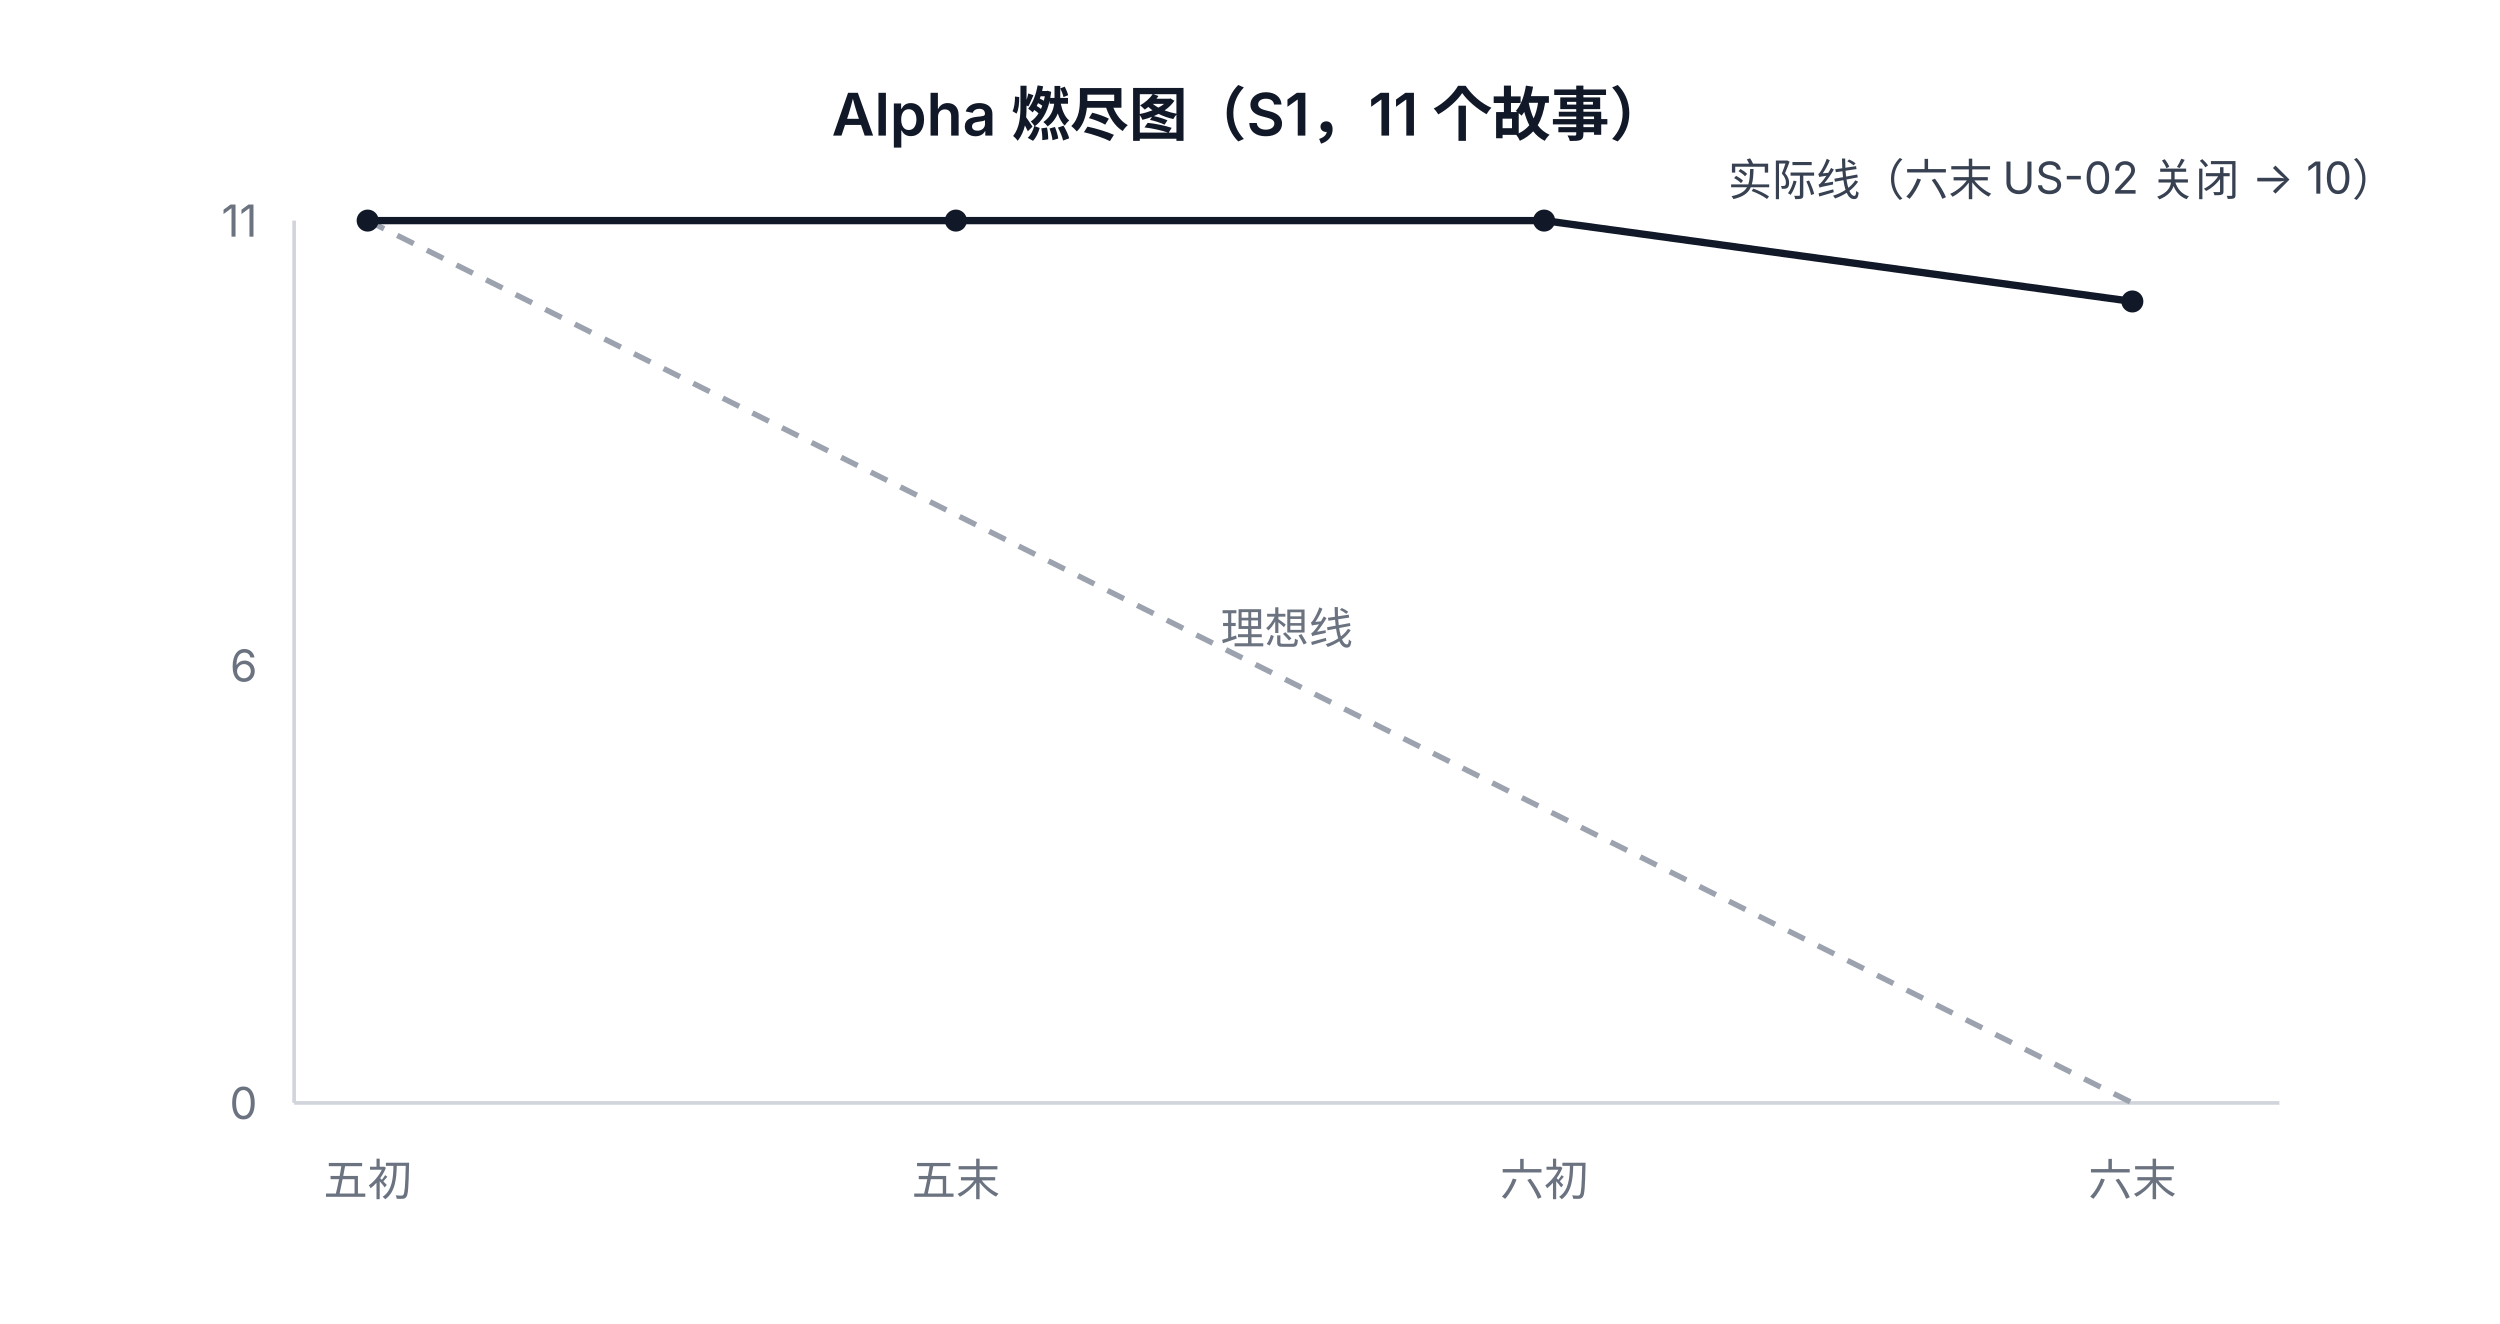
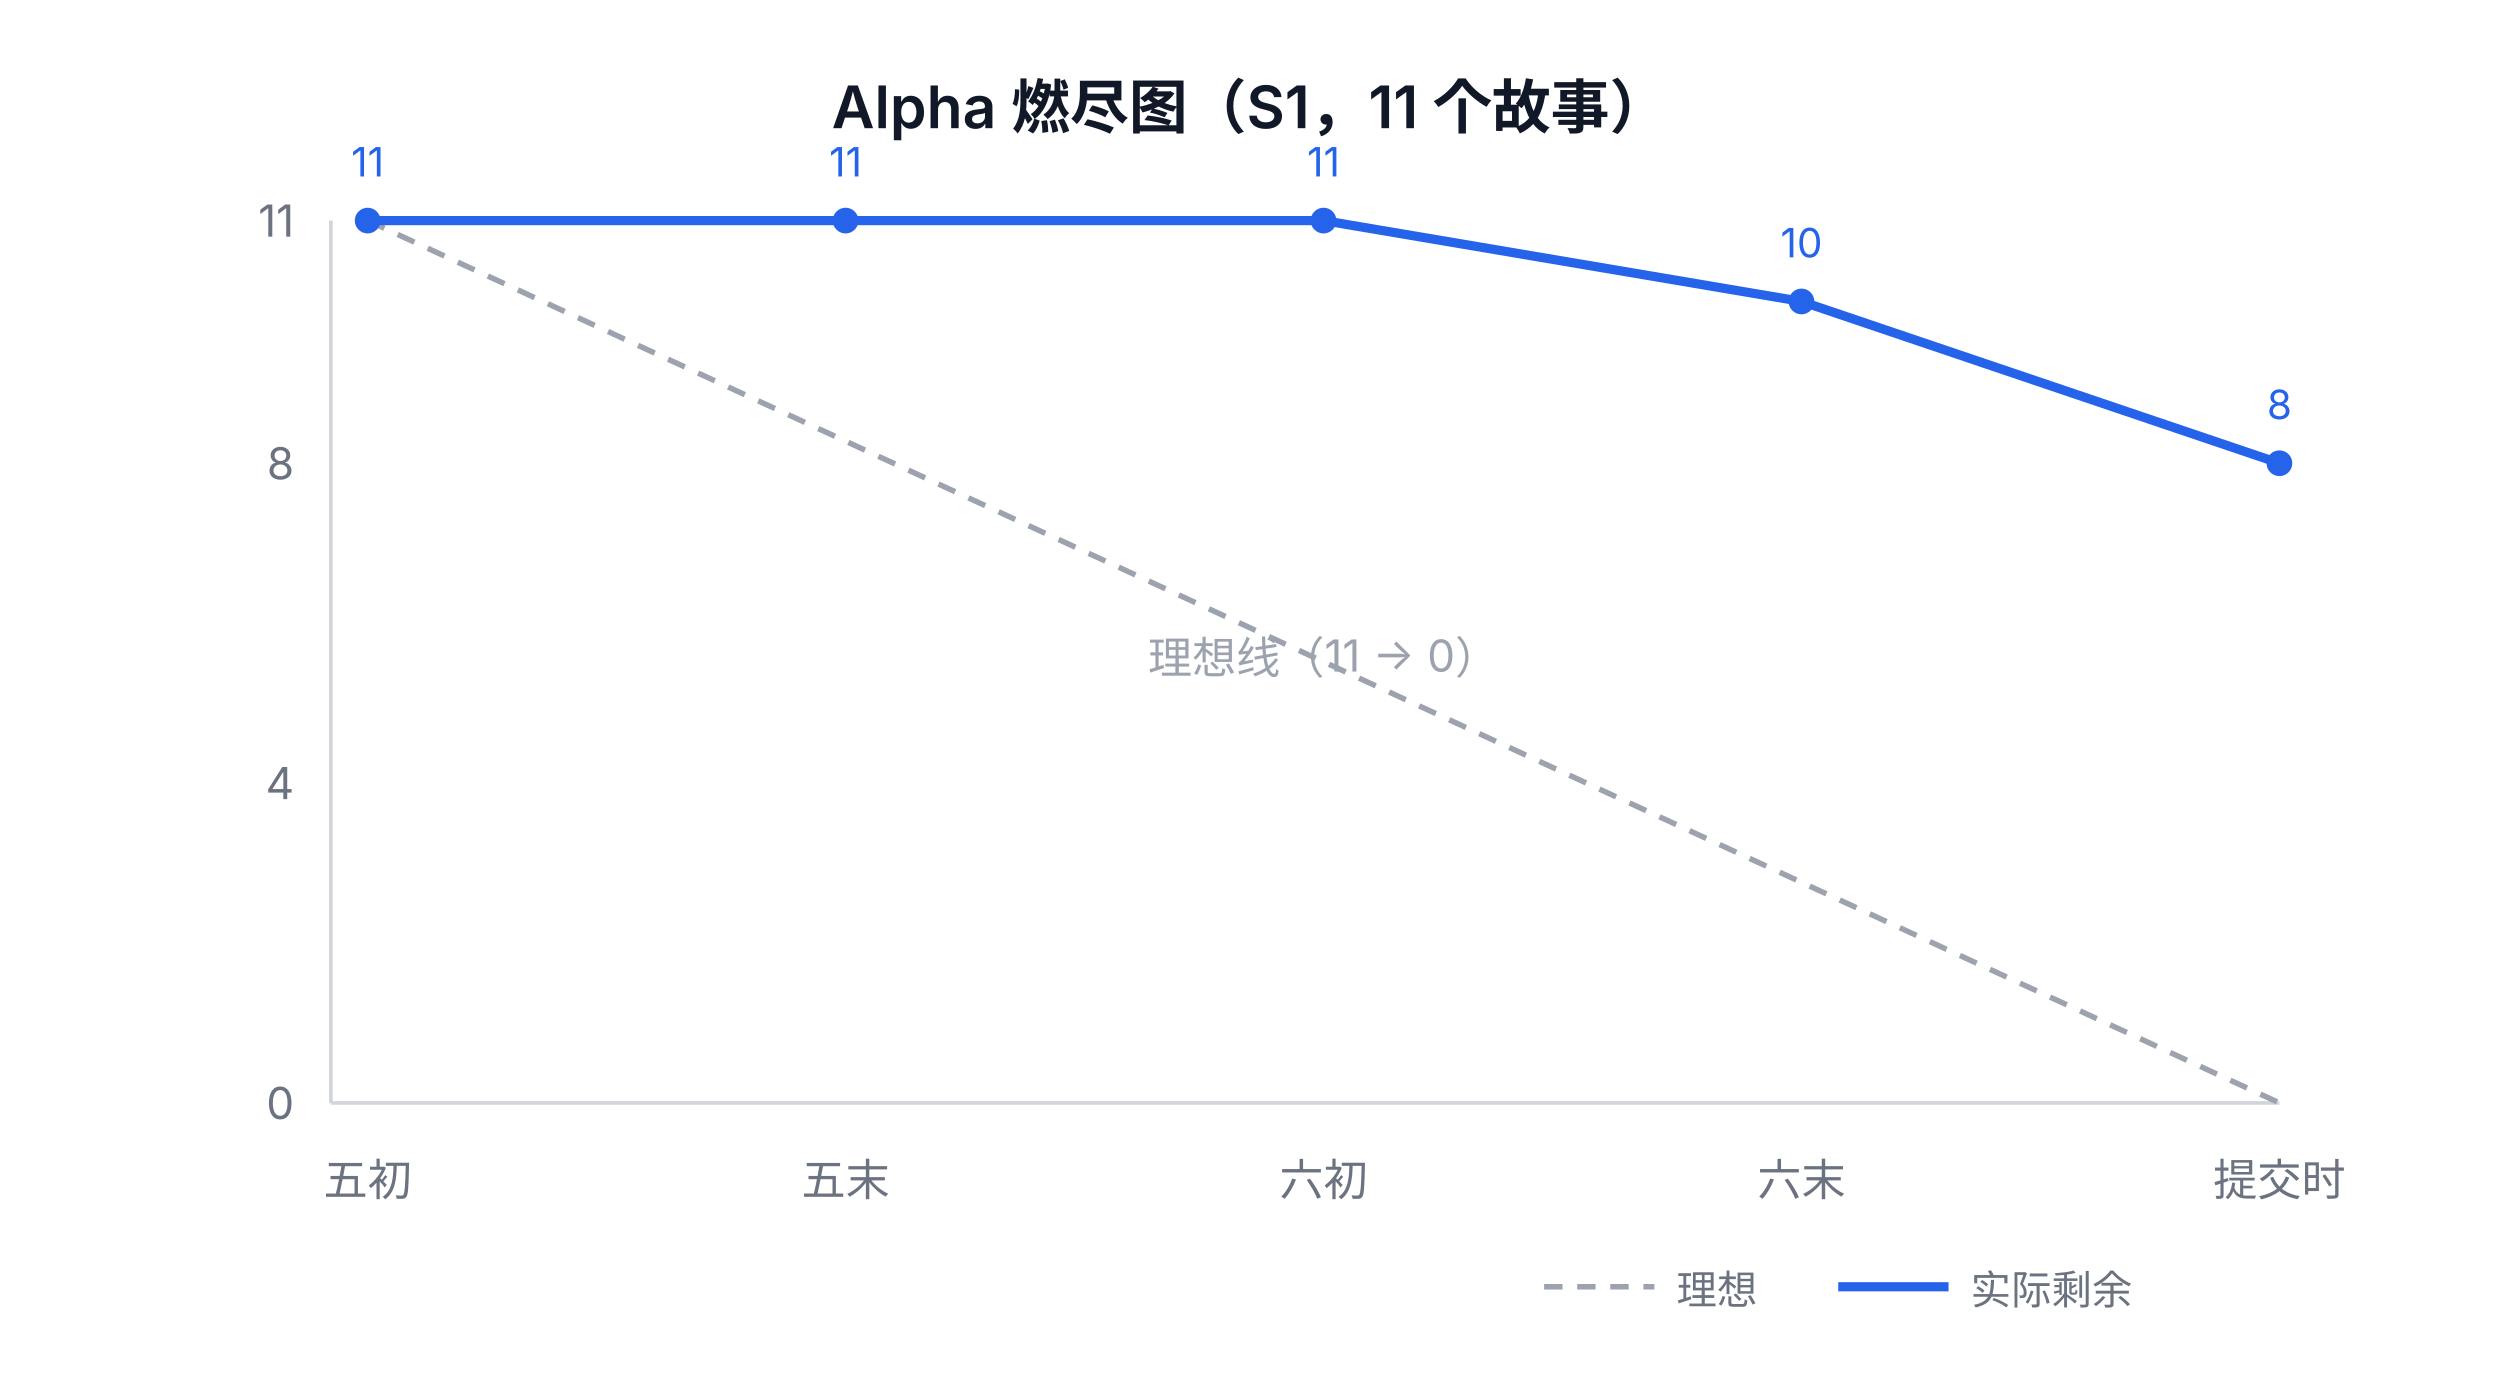
- <svg xmlns="http://www.w3.org/2000/svg" viewBox="0 0 680 360" width="100%" role="img" font-family="system-ui, -apple-system, 'Segoe UI', sans-serif">
-   <defs>
-     <marker id="arrow" viewBox="0 0 10 10" refX="8" refY="5" markerWidth="6" markerHeight="6" orient="auto-start-reverse">
-       <path d="M2 1L8 5L2 9" fill="none" stroke="#6b7280" stroke-width="1.5" stroke-linecap="round" stroke-linejoin="round" />
-     </marker>
-   </defs>
-   <text x="340" y="28" text-anchor="middle" dominant-baseline="central" font-size="16" font-weight="600" fill="#111827">Alpha 燃尽图（S1，11 个故事）</text>
-   <line x1="80" y1="60" x2="80" y2="300" stroke="#d1d5db" stroke-width="1" />
-   <line x1="80" y1="300" x2="620" y2="300" stroke="#d1d5db" stroke-width="1" />
-   <text x="70" y="60" text-anchor="end" dominant-baseline="central" font-size="12" fill="#6b7280">11</text>
-   <text x="70" y="181" text-anchor="end" dominant-baseline="central" font-size="12" fill="#6b7280">6</text>
-   <text x="70" y="300" text-anchor="end" dominant-baseline="central" font-size="12" fill="#6b7280">0</text>
+ <svg xmlns="http://www.w3.org/2000/svg" viewBox="0 0 680 380" width="100%" role="img" font-family="system-ui, -apple-system, 'Segoe UI', sans-serif">
+   <text x="340" y="26" text-anchor="middle" dominant-baseline="central" font-size="16" font-weight="600" fill="#111827">Alpha 燃尽图（S1，11 个故事）</text>
+   <line x1="90" y1="60" x2="90" y2="300" stroke="#d1d5db" stroke-width="1" />
+   <line x1="90" y1="300" x2="620" y2="300" stroke="#d1d5db" stroke-width="1" />
+   <text x="80" y="60" text-anchor="end" dominant-baseline="central" font-size="12" fill="#6b7280">11</text>
+   <text x="80" y="126" text-anchor="end" dominant-baseline="central" font-size="12" fill="#6b7280">8</text>
+   <text x="80" y="213" text-anchor="end" dominant-baseline="central" font-size="12" fill="#6b7280">4</text>
+   <text x="80" y="300" text-anchor="end" dominant-baseline="central" font-size="12" fill="#6b7280">0</text>
  <text x="100" y="320" text-anchor="middle" dominant-baseline="central" font-size="12" fill="#6b7280">五初</text>
-   <text x="260" y="320" text-anchor="middle" dominant-baseline="central" font-size="12" fill="#6b7280">五末</text>
-   <text x="420" y="320" text-anchor="middle" dominant-baseline="central" font-size="12" fill="#6b7280">六初</text>
-   <text x="580" y="320" text-anchor="middle" dominant-baseline="central" font-size="12" fill="#6b7280">六末</text>
-   <polyline points="100,60 580,300" fill="none" stroke="#9ca3af" stroke-width="1.5" stroke-dasharray="5 4" />
-   <text x="350" y="170" text-anchor="middle" dominant-baseline="central" font-size="12" fill="#6b7280">理想线</text>
-   <polyline points="100,60 260,60 420,60 580,82" fill="none" stroke="#111827" stroke-width="2" />
-   <circle cx="100" cy="60" r="3" fill="#111827" />
-   <circle cx="260" cy="60" r="3" fill="#111827" />
-   <circle cx="420" cy="60" r="3" fill="#111827" />
-   <circle cx="580" cy="82" r="3" fill="#111827" />
-   <text x="470" y="48" text-anchor="start" dominant-baseline="central" font-size="12" fill="#374151">实际线（六末 US-02 关闭 → 10）</text>
+   <text x="230" y="320" text-anchor="middle" dominant-baseline="central" font-size="12" fill="#6b7280">五末</text>
+   <text x="360" y="320" text-anchor="middle" dominant-baseline="central" font-size="12" fill="#6b7280">六初</text>
+   <text x="490" y="320" text-anchor="middle" dominant-baseline="central" font-size="12" fill="#6b7280">六末</text>
+   <text x="620" y="320" text-anchor="middle" dominant-baseline="central" font-size="12" fill="#6b7280">提交时</text>
+   <polyline points="100,60 620,300" fill="none" stroke="#9ca3af" stroke-width="1.5" stroke-dasharray="5 4" />
+   <text x="360" y="178" text-anchor="middle" dominant-baseline="central" font-size="12" fill="#9ca3af">理想线（11 → 0）</text>
+   <polyline points="100,60 230,60 360,60 490,82 620,126" fill="none" stroke="#2563eb" stroke-width="2.5" />
+   <circle cx="100" cy="60" r="3.5" fill="#2563eb" />
+   <circle cx="230" cy="60" r="3.5" fill="#2563eb" />
+   <circle cx="360" cy="60" r="3.5" fill="#2563eb" />
+   <circle cx="490" cy="82" r="3.5" fill="#2563eb" />
+   <circle cx="620" cy="126" r="3.5" fill="#2563eb" />
+   <text x="100" y="48" text-anchor="middle" font-size="11" fill="#2563eb">11</text>
+   <text x="230" y="48" text-anchor="middle" font-size="11" fill="#2563eb">11</text>
+   <text x="360" y="48" text-anchor="middle" font-size="11" fill="#2563eb">11</text>
+   <text x="490" y="70" text-anchor="middle" font-size="11" fill="#2563eb">10</text>
+   <text x="620" y="114" text-anchor="middle" font-size="11" fill="#2563eb">8</text>
+   <line x1="420" y1="350" x2="450" y2="350" stroke="#9ca3af" stroke-width="1.5" stroke-dasharray="5 4" />
+   <text x="456" y="350" text-anchor="start" dominant-baseline="central" font-size="11" fill="#6b7280">理想</text>
+   <line x1="500" y1="350" x2="530" y2="350" stroke="#2563eb" stroke-width="2.5" />
+   <text x="536" y="350" text-anchor="start" dominant-baseline="central" font-size="11" fill="#6b7280">实际剩余</text>
</svg>
